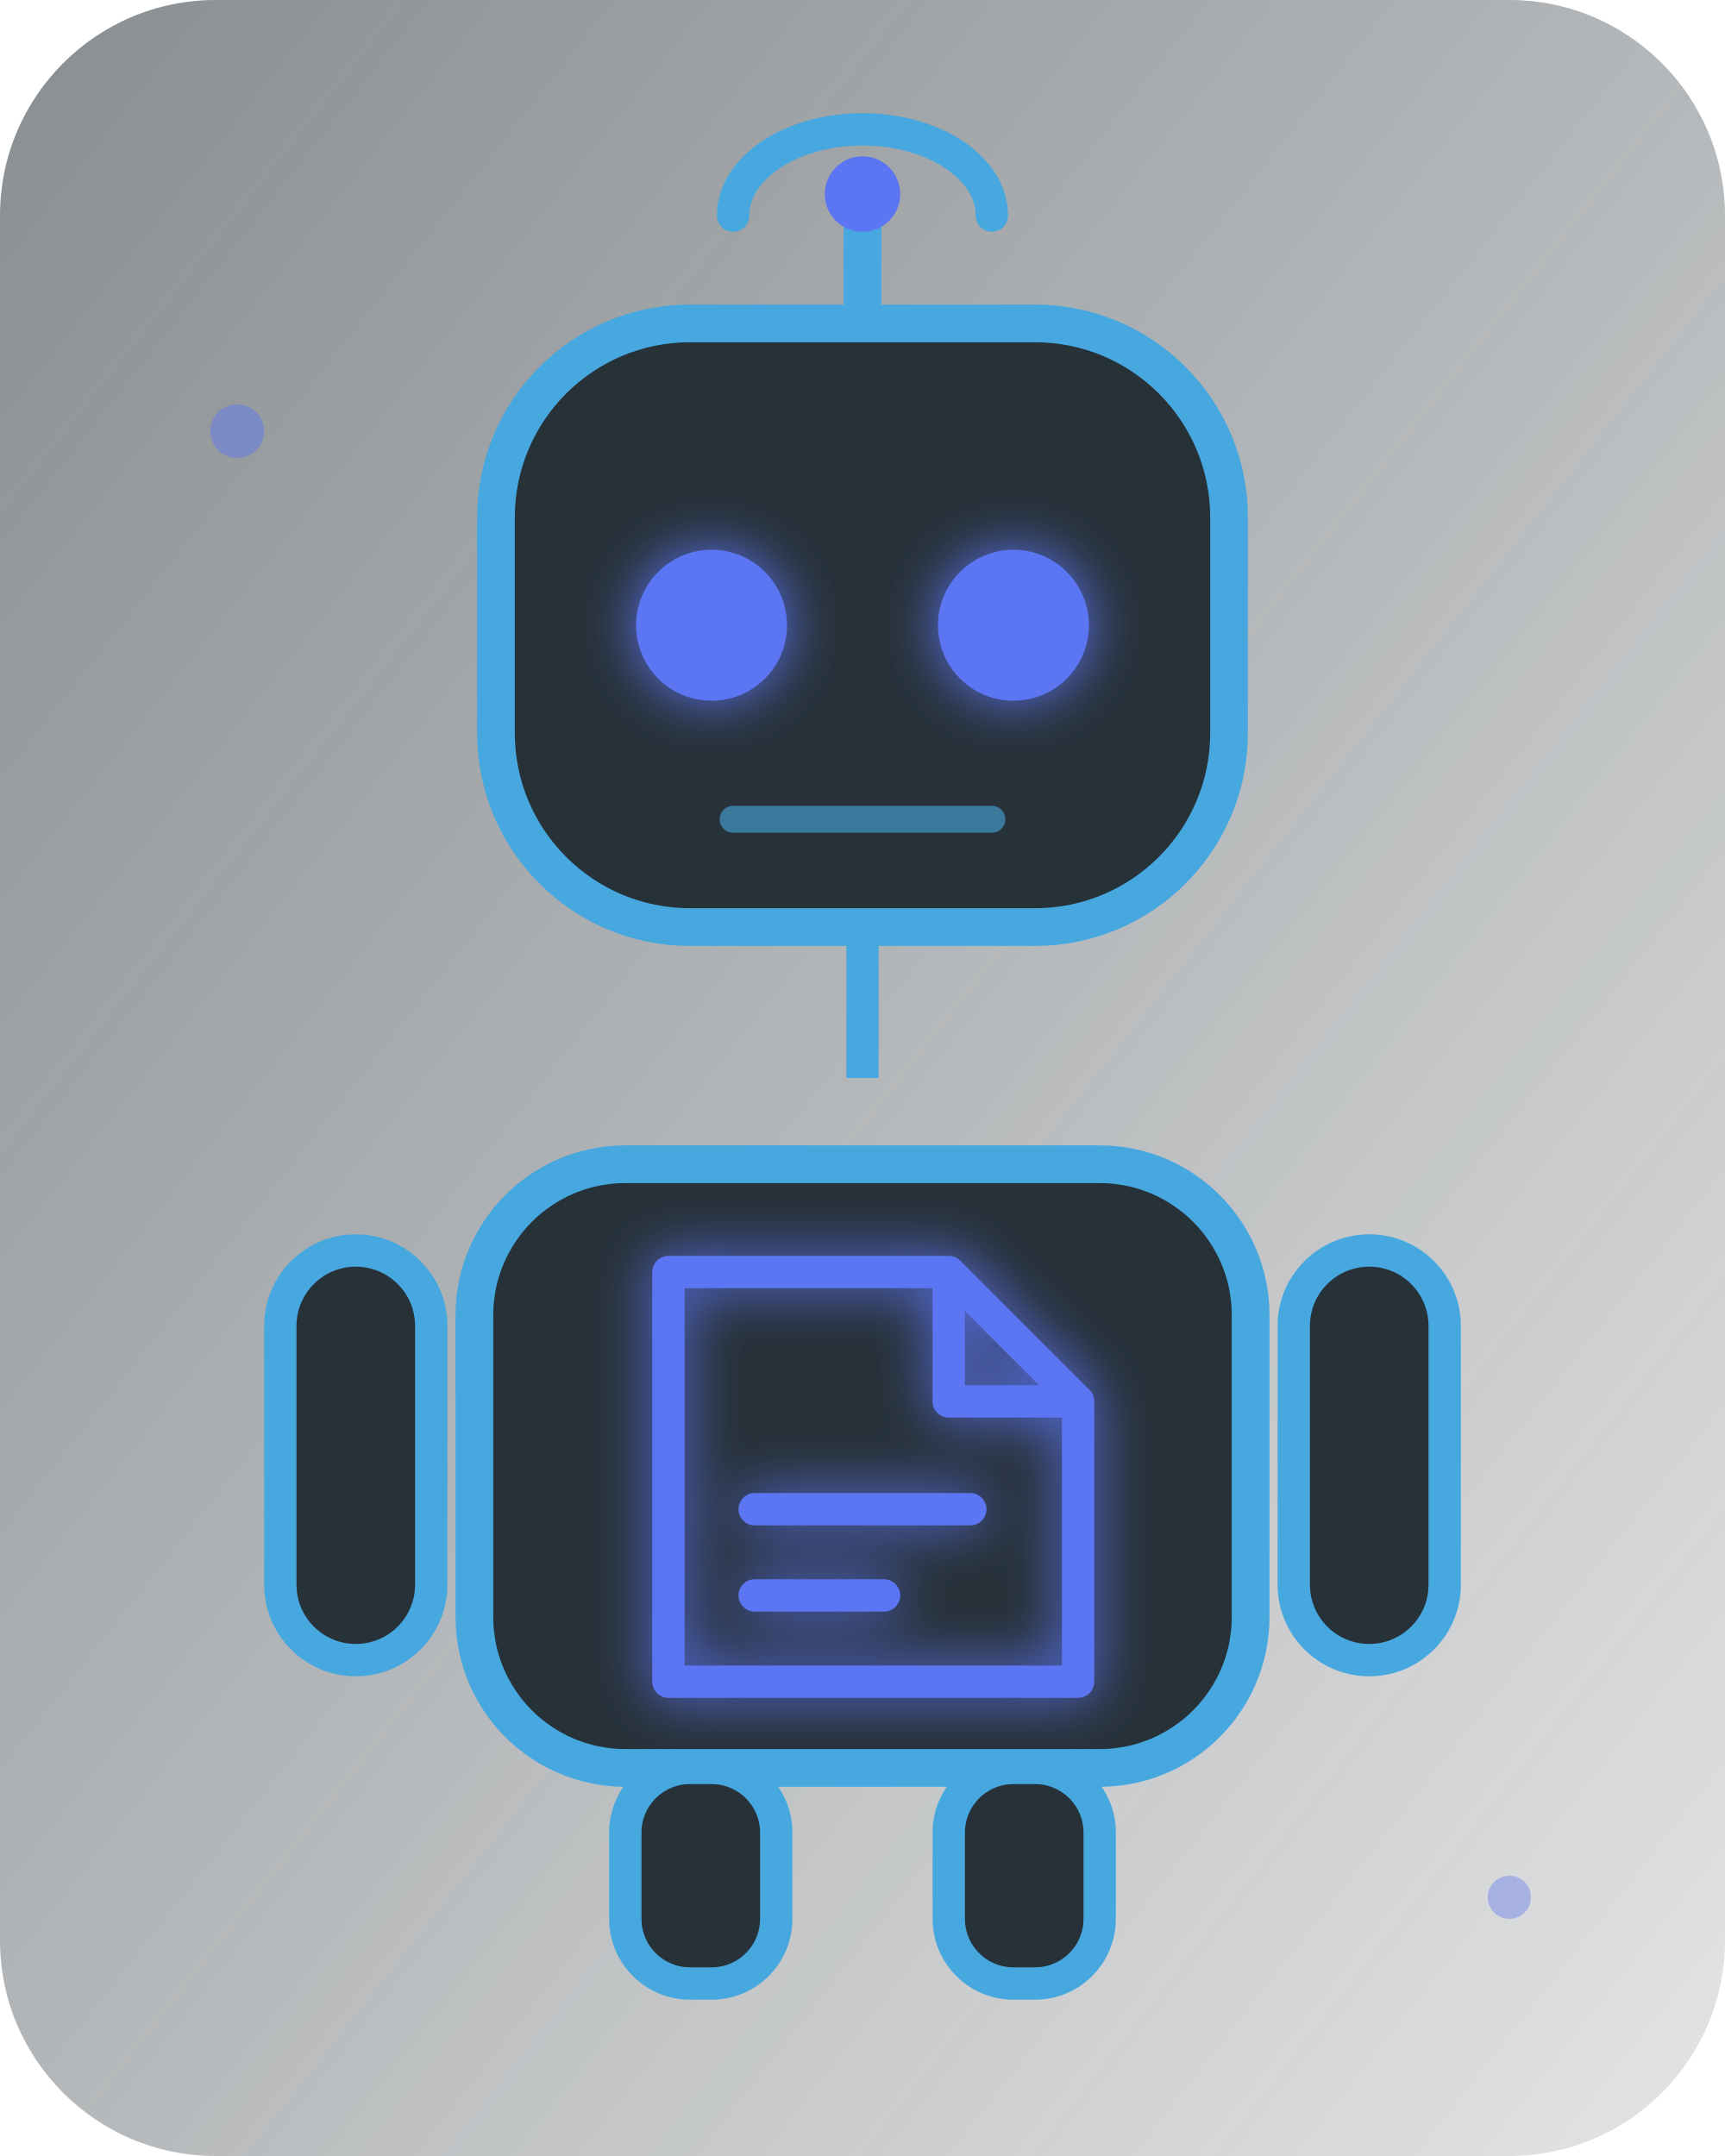
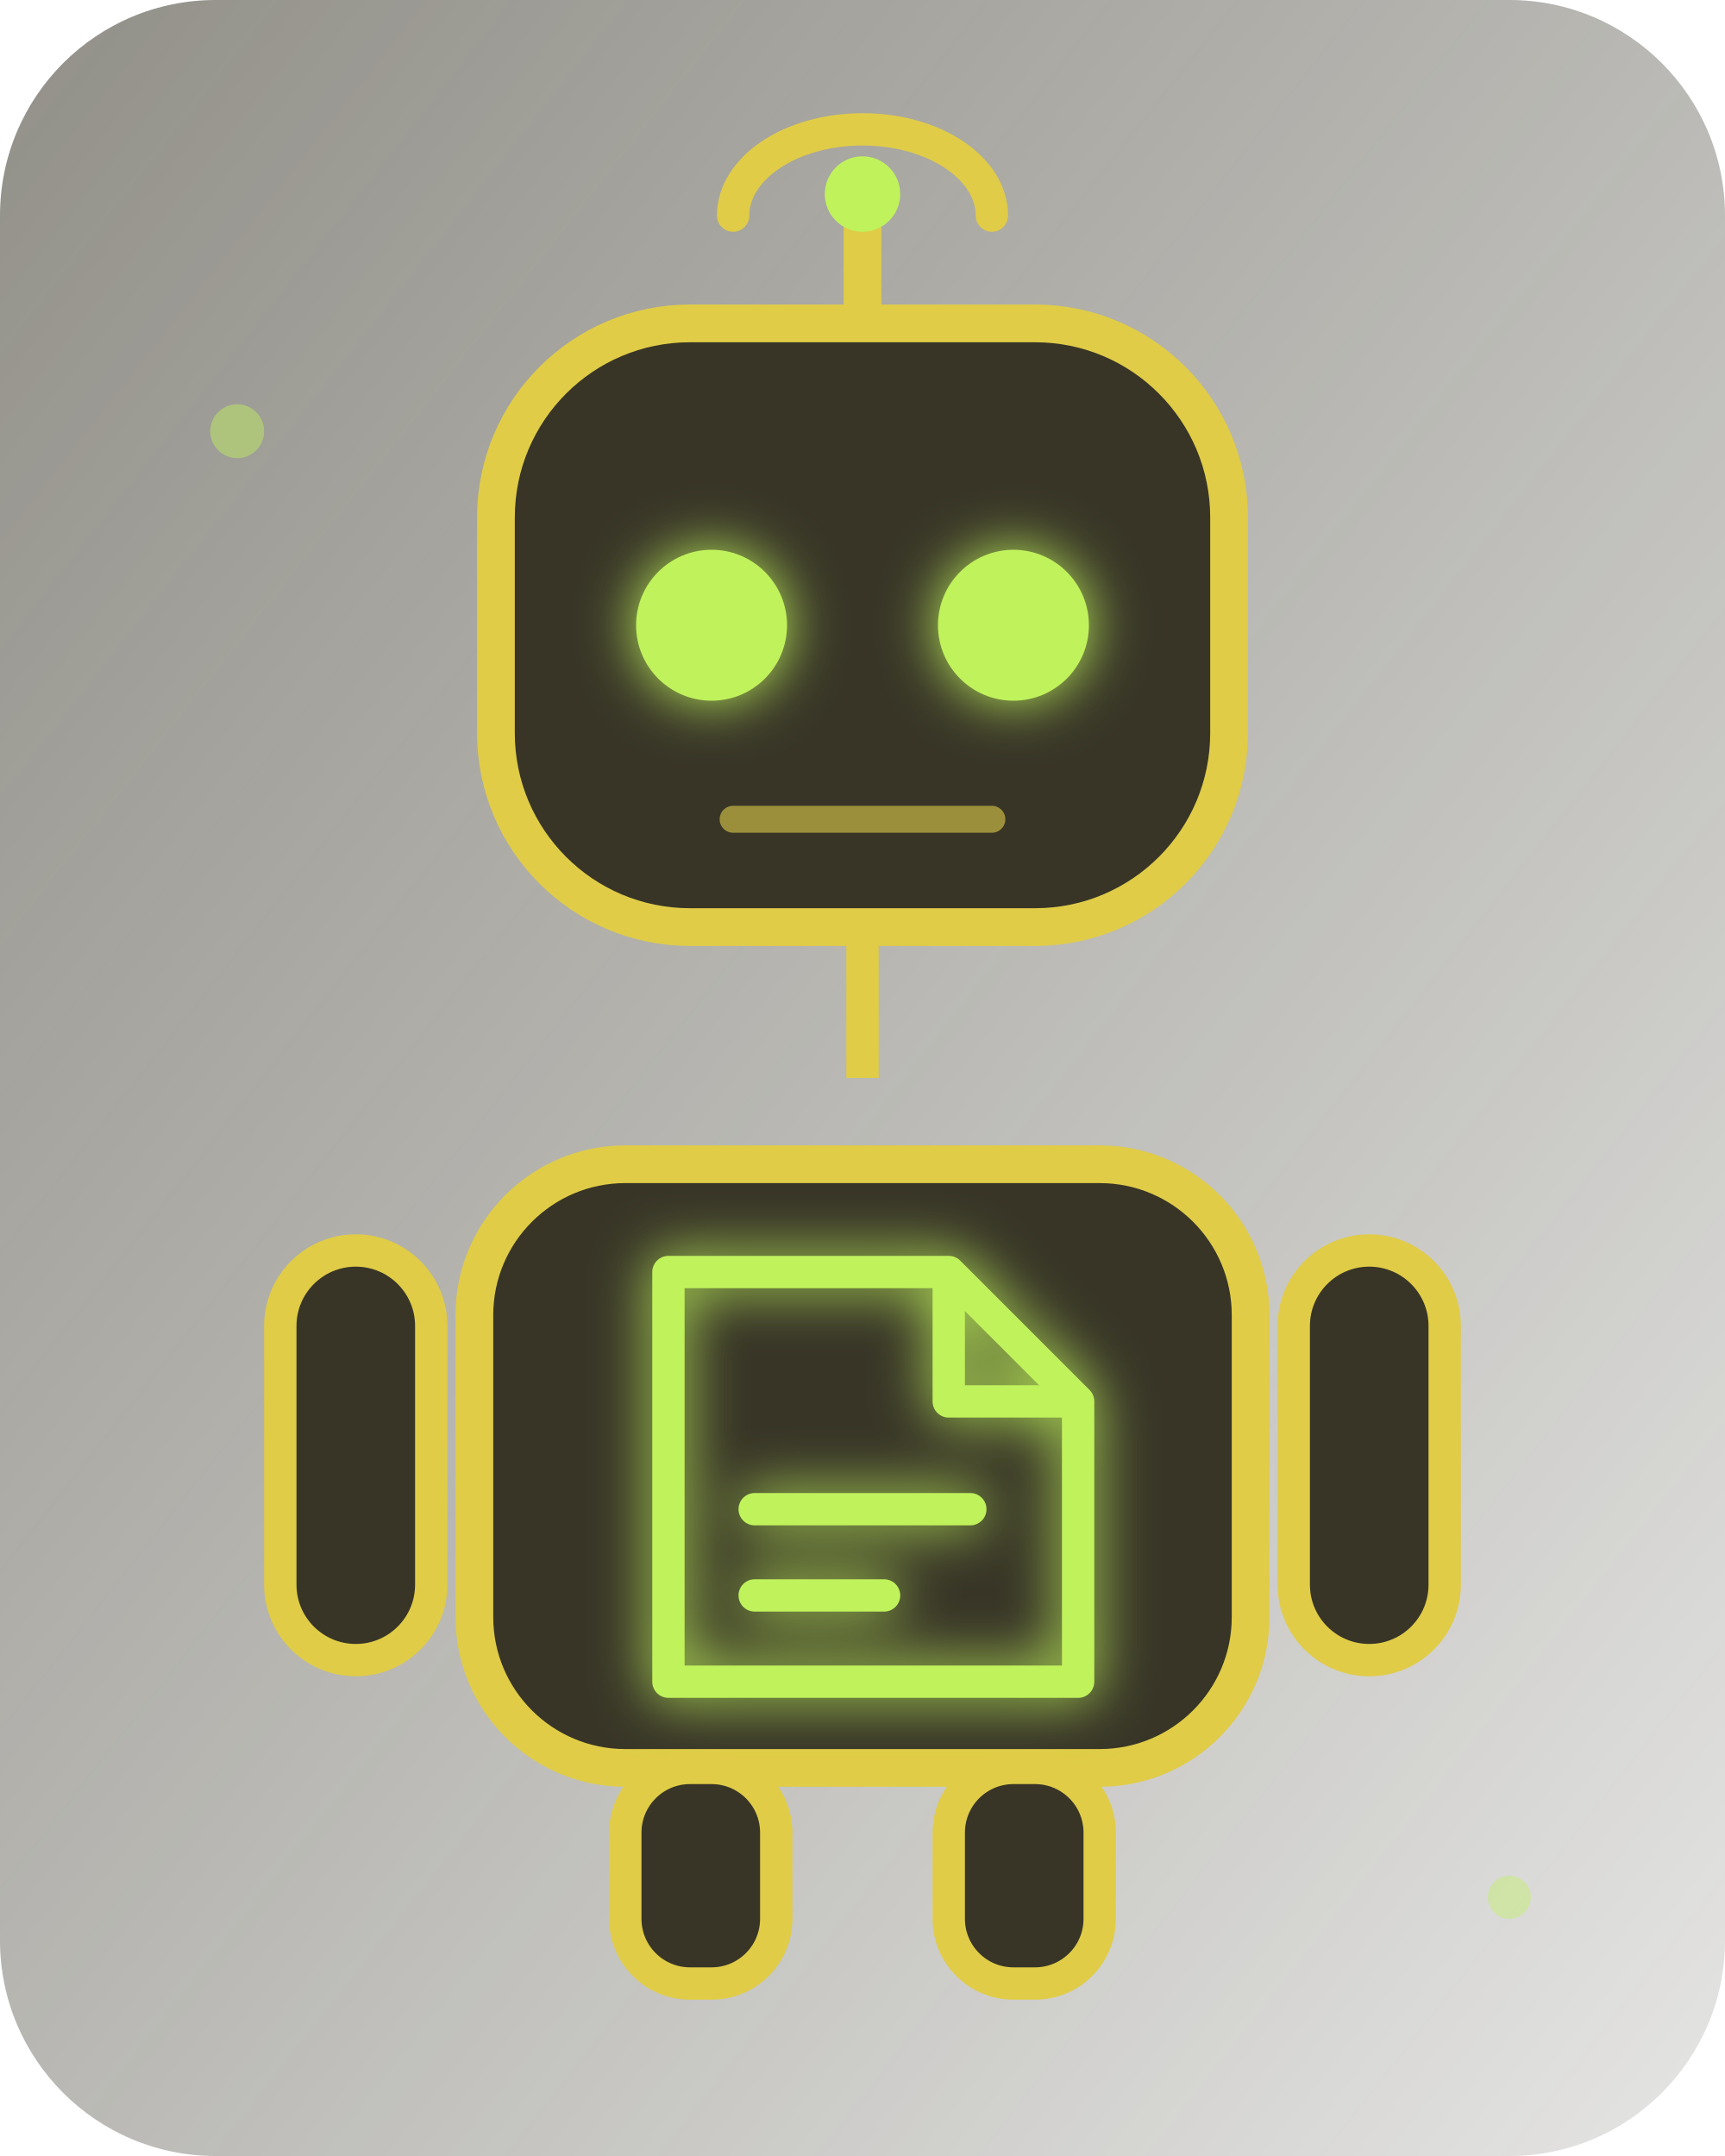
<svg xmlns="http://www.w3.org/2000/svg" viewBox="0 0 160 200" width="160" height="200" role="img" aria-label="README Generator robot">
  <defs>
    <linearGradient id="bg" x1="0" y1="0" x2="1" y2="1">
-       <stop offset="0%" stop-color="#273138" stop-opacity="0.55" />
-       <stop offset="100%" stop-color="#192126" stop-opacity="0.12" />
+       <stop offset="0%" stop-color="#383527" stop-opacity="0.55" />
+       <stop offset="100%" stop-color="#262419" stop-opacity="0.12" />
    </linearGradient>
    <filter id="glow" x="-50%" y="-50%" width="200%" height="200%">
      <feGaussianBlur stdDeviation="2.6" result="b" />
      <feMerge>
        <feMergeNode in="b" />
        <feMergeNode in="SourceGraphic" />
      </feMerge>
    </filter>
  </defs>
  <rect width="160" height="200" rx="20" fill="url(#bg)" />
-   <path d="M80 30 V20" stroke="#47a8e0" stroke-width="3.5" stroke-linecap="round" />
-   <path d="M68 20 a12 8 0 0 1 24 0" fill="none" stroke="#47a8e0" stroke-width="3" stroke-linecap="round" />
-   <circle cx="80" cy="18" r="3.5" fill="#5c75f2" />
-   <rect x="46" y="30" width="68" height="56" rx="18" fill="#273138" stroke="#47a8e0" stroke-width="3.5" />
+   <path d="M80 30 V20" stroke="#e0cc47" stroke-width="3.5" stroke-linecap="round" />
+   <path d="M68 20 a12 8 0 0 1 24 0" fill="none" stroke="#e0cc47" stroke-width="3" stroke-linecap="round" />
+   <circle cx="80" cy="18" r="3.5" fill="#c0f25c" />
+   <rect x="46" y="30" width="68" height="56" rx="18" fill="#383527" stroke="#e0cc47" stroke-width="3.5" />
  <g filter="url(#glow)">
-     <ellipse cx="66" cy="58" rx="7" ry="7" fill="#5c75f2">
+     <ellipse cx="66" cy="58" rx="7" ry="7" fill="#c0f25c">
      <animate attributeName="ry" values="7;7;1;7;7" dur="4.6s" repeatCount="indefinite" />
    </ellipse>
-     <ellipse cx="94" cy="58" rx="7" ry="7" fill="#5c75f2">
+     <ellipse cx="94" cy="58" rx="7" ry="7" fill="#c0f25c">
      <animate attributeName="ry" values="7;7;1;7;7" dur="4.6s" repeatCount="indefinite" />
    </ellipse>
  </g>
-   <path d="M68 76 h24" stroke="#47a8e0" stroke-width="2.5" stroke-linecap="round" opacity="0.6" />
-   <path d="M80 86 v14" stroke="#47a8e0" stroke-width="3" />
-   <rect x="44" y="108" width="72" height="56" rx="14" fill="#273138" stroke="#47a8e0" stroke-width="3.5" />
+   <path d="M68 76 h24" stroke="#e0cc47" stroke-width="2.5" stroke-linecap="round" opacity="0.6" />
+   <path d="M80 86 v14" stroke="#e0cc47" stroke-width="3" />
+   <rect x="44" y="108" width="72" height="56" rx="14" fill="#383527" stroke="#e0cc47" stroke-width="3.5" />
  <g filter="url(#glow)">
-     <path d="M62 118 h26 l12 12 v26 H62z" fill="none" stroke="#5c75f2" stroke-width="3" stroke-linejoin="round" />
-     <path d="M88 118 v12 h12" fill="none" stroke="#5c75f2" stroke-width="3" stroke-linejoin="round" />
-     <path d="M70 140 h20 M70 148 h12" stroke="#5c75f2" stroke-width="3" stroke-linecap="round" />
+     <path d="M62 118 h26 l12 12 v26 H62z" fill="none" stroke="#c0f25c" stroke-width="3" stroke-linejoin="round" />
+     <path d="M88 118 v12 h12" fill="none" stroke="#c0f25c" stroke-width="3" stroke-linejoin="round" />
+     <path d="M70 140 h20 M70 148 h12" stroke="#c0f25c" stroke-width="3" stroke-linecap="round" />
  </g>
-   <rect x="26" y="116" width="14" height="38" rx="7" fill="#273138" stroke="#47a8e0" stroke-width="3" />
-   <rect x="120" y="116" width="14" height="38" rx="7" fill="#273138" stroke="#47a8e0" stroke-width="3" />
-   <rect x="58" y="164" width="14" height="20" rx="6" fill="#273138" stroke="#47a8e0" stroke-width="3" />
-   <rect x="88" y="164" width="14" height="20" rx="6" fill="#273138" stroke="#47a8e0" stroke-width="3" />
-   <circle cx="22" cy="40" r="2.5" fill="#5c75f2" opacity="0.45">
+   <rect x="26" y="116" width="14" height="38" rx="7" fill="#383527" stroke="#e0cc47" stroke-width="3" />
+   <rect x="120" y="116" width="14" height="38" rx="7" fill="#383527" stroke="#e0cc47" stroke-width="3" />
+   <rect x="58" y="164" width="14" height="20" rx="6" fill="#383527" stroke="#e0cc47" stroke-width="3" />
+   <rect x="88" y="164" width="14" height="20" rx="6" fill="#383527" stroke="#e0cc47" stroke-width="3" />
+   <circle cx="22" cy="40" r="2.5" fill="#c0f25c" opacity="0.45">
    <animate attributeName="opacity" values="0.45;0.1;0.45" dur="3.6s" repeatCount="indefinite" />
  </circle>
-   <circle cx="140" cy="176" r="2" fill="#5c75f2" opacity="0.4" />
+   <circle cx="140" cy="176" r="2" fill="#c0f25c" opacity="0.4" />
</svg>
